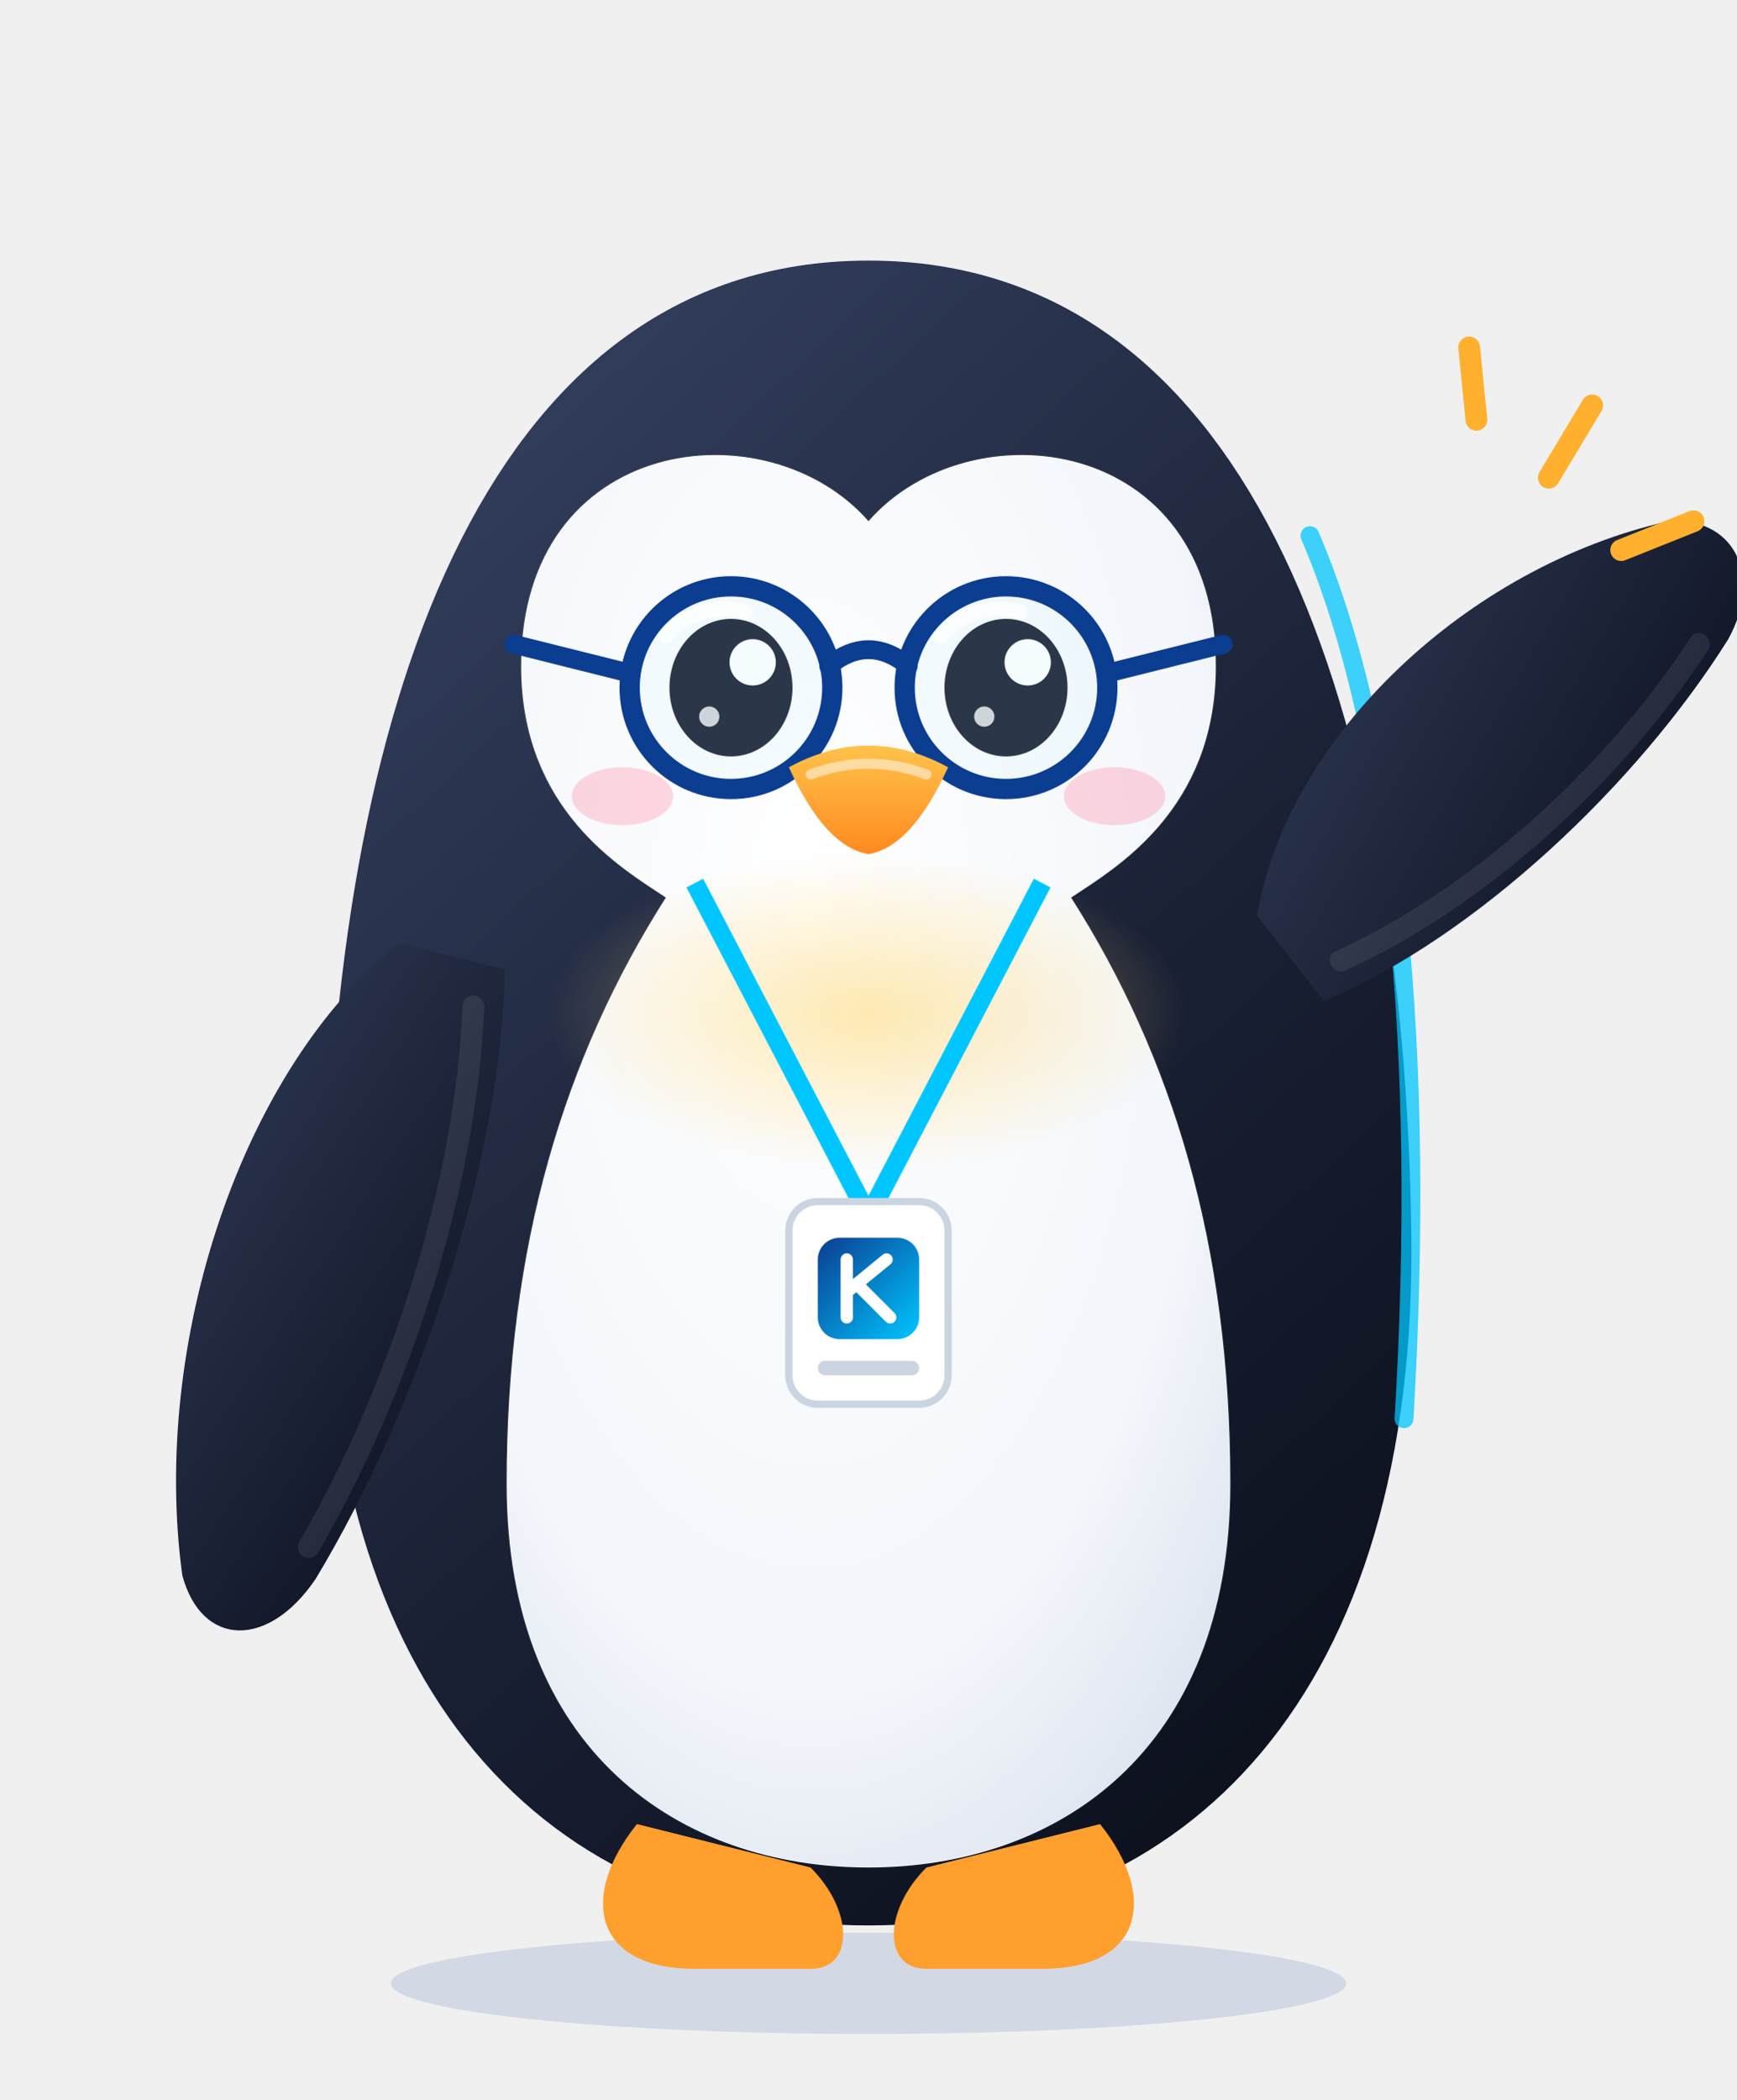
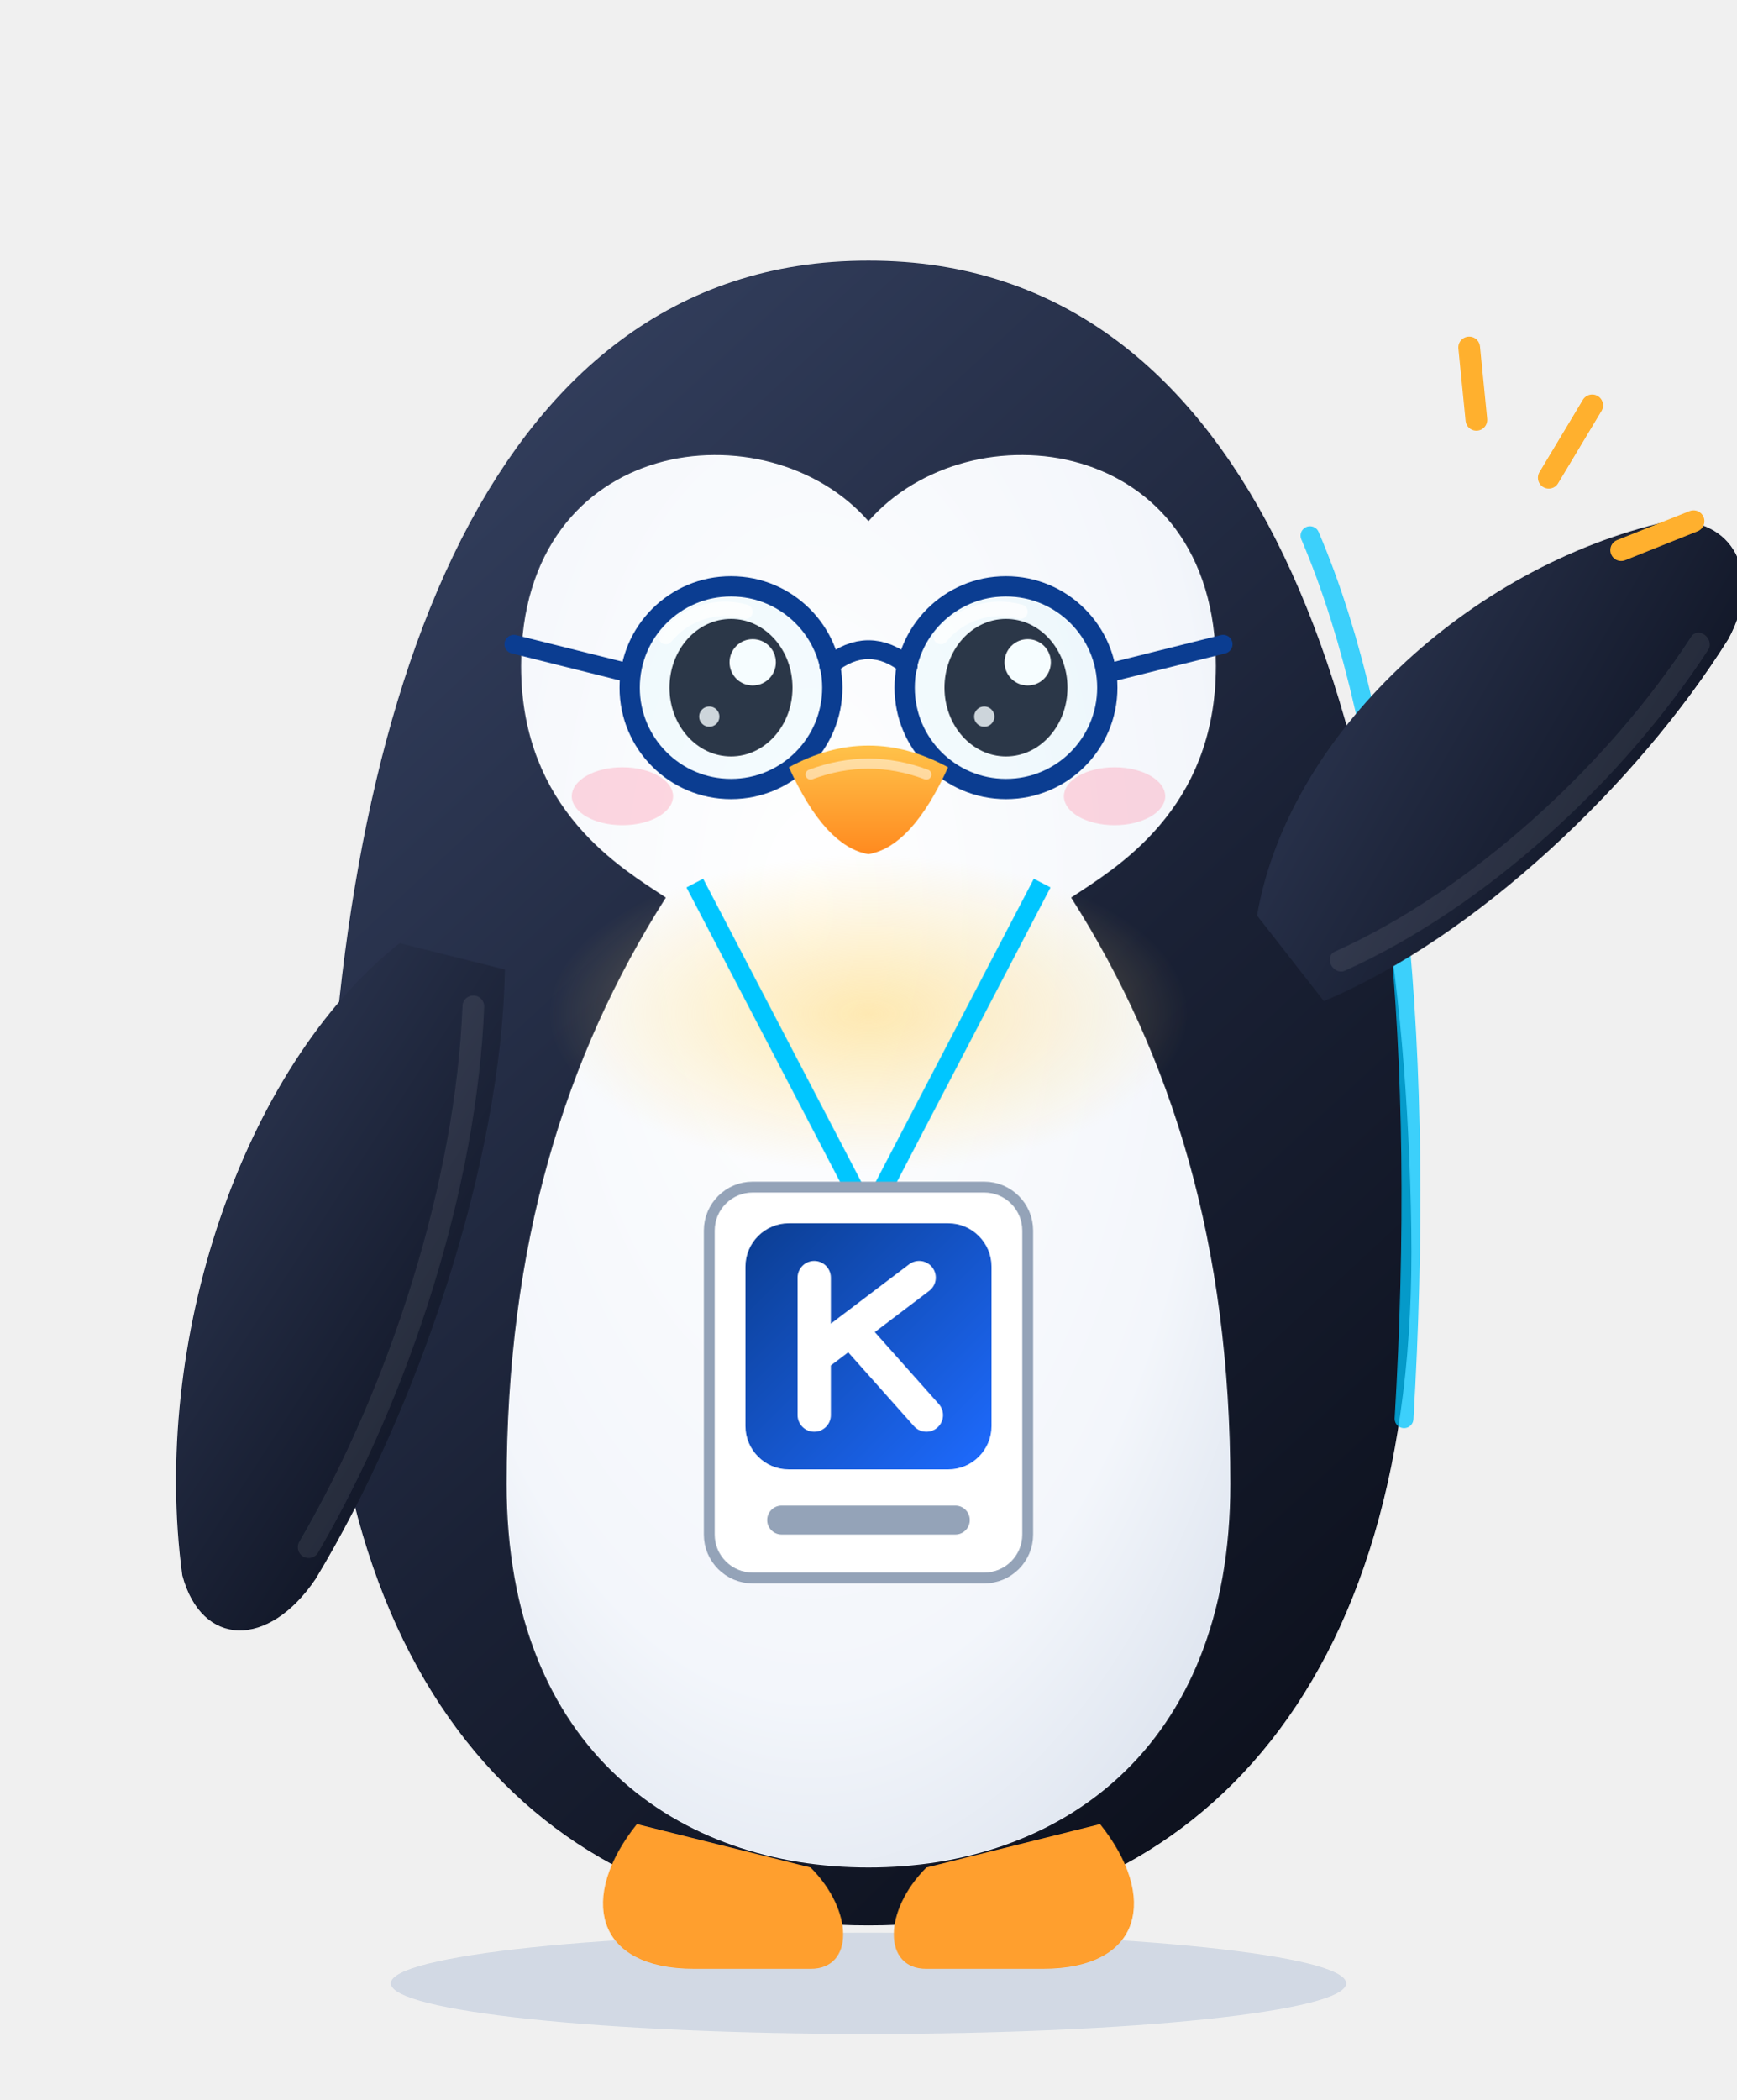
<svg xmlns="http://www.w3.org/2000/svg" viewBox="0 0 240 290" role="img" aria-label="Krewoxa penguin mascot — explaining">
  <defs>
    <linearGradient id="kp-body" x1="0.2" y1="0" x2="0.8" y2="1">
      <stop offset="0" stop-color="#34405F" />
      <stop offset="0.55" stop-color="#1A2135" />
      <stop offset="1" stop-color="#0C101C" />
    </linearGradient>
    <linearGradient id="kp-fl" x1="0" y1="0" x2="1" y2="1">
      <stop offset="0" stop-color="#2C3651" />
      <stop offset="1" stop-color="#0E1322" />
    </linearGradient>
    <radialGradient id="kp-belly" cx="0.42" cy="0.32" r="0.8">
      <stop offset="0" stop-color="#FFFFFF" />
      <stop offset="0.7" stop-color="#F3F6FB" />
      <stop offset="1" stop-color="#DCE3EE" />
    </radialGradient>
    <linearGradient id="kp-beak" x1="0" y1="0" x2="0" y2="1">
      <stop offset="0" stop-color="#FFC24A" />
      <stop offset="1" stop-color="#FF8A1F" />
    </linearGradient>
    <radialGradient id="kp-chest" cx="0.5" cy="0.5" r="0.5">
      <stop offset="0" stop-color="#FFD873" stop-opacity="0.55" />
      <stop offset="1" stop-color="#FFD873" stop-opacity="0" />
    </radialGradient>
    <linearGradient id="kp-brand" x1="0" y1="0" x2="1" y2="1">
      <stop offset="0" stop-color="#0B3D91" />
-       <stop offset="1" stop-color="#00C6FF" />
+       <stop offset="1" stop-color="#1E6BFF" />
    </linearGradient>
  </defs>
  <ellipse cx="120" cy="274" rx="66" ry="7" fill="#0B3D91" opacity=".13" />
  <path d="M120 36 C174 36 194 100 195 170 C196 234 164 266 120 266 C76 266 44 234 45 170 C46 100 66 36 120 36 Z" fill="url(#kp-body)" />
  <path d="M120 72 C106 56 72 60 72 92 C72 112 86 120 92 124 C78 146 70 172 70 205 C70 242 94 258 120 258 C146 258 170 242 170 205 C170 172 162 146 148 124 C154 120 168 112 168 92 C168 60 134 56 120 72 Z" fill="url(#kp-belly)" />
  <ellipse cx="120" cy="140" rx="44" ry="22" fill="url(#kp-chest)" />
  <path d="M181 74 C193 102 197 146 194 196" fill="none" stroke="#00C6FF" stroke-width="2.6" stroke-linecap="round" opacity=".75" />
  <path d="M88 252 C80 262 82 272 96 272 L112 272 C118 272 118 264 112 258 Z" fill="#FF9F2E" />
  <path d="M152 252 C160 262 158 272 144 272 L128 272 C122 272 122 264 128 258 Z" fill="#FF9F2E" />
  <path d="M96 122 L120 168 L144 122" fill="none" stroke="#00C6FF" stroke-width="2.6" stroke-linejoin="round" />
-   <rect x="109" y="166" width="22" height="28" rx="4" fill="#fff" stroke="#CBD5E1" />
-   <rect x="113" y="171" width="14" height="14" rx="3" fill="url(#kp-brand)" />
-   <path d="M117 174 V182 M117 178.5 L122.5 174 M118.5 177.5 L123 182" fill="none" stroke="#fff" stroke-width="1.7" stroke-linecap="round" />
-   <rect x="113" y="188" width="14" height="2" rx="1" fill="#CBD5E1" />
+   <rect x="98" y="164" width="44" height="54" rx="6" fill="#fff" stroke="#94A3B8" stroke-width="1.5" />
+   <rect x="103" y="169" width="34" height="34" rx="6" fill="url(#kp-brand)" />
+   <path d="M112.5 176.5 V195.5 M112.5 187.5 L127 176.5 M117.5 183.7 L128 195.5" fill="none" stroke="#fff" stroke-width="4.6" stroke-linecap="round" stroke-linejoin="round" />
+   <rect x="106" y="208" width="28" height="4" rx="2" fill="#94A3B8" />
  <ellipse cx="101" cy="95" rx="8.5" ry="9.5" fill="#141A2B" />
  <circle cx="104" cy="91.5" r="3.2" fill="#fff" />
  <circle cx="98" cy="99" r="1.4" fill="#fff" opacity=".8" />
  <ellipse cx="139" cy="95" rx="8.5" ry="9.5" fill="#141A2B" />
  <circle cx="142" cy="91.5" r="3.2" fill="#fff" />
  <circle cx="136" cy="99" r="1.4" fill="#fff" opacity=".8" />
  <path d="M87 93 L71 89" stroke="#0B3D91" stroke-width="2.6" stroke-linecap="round" />
  <path d="M153 93 L169 89" stroke="#0B3D91" stroke-width="2.6" stroke-linecap="round" />
  <path d="M114.5 92 Q120 87.5 125.5 92" fill="none" stroke="#0B3D91" stroke-width="2.6" stroke-linecap="round" />
  <circle cx="101" cy="95" r="14" fill="#BFEFFF" fill-opacity=".14" stroke="#0B3D91" stroke-width="2.8" />
  <path d="M92 88 A10.5 10.5 0 0 1 103 84.5" fill="none" stroke="#fff" stroke-opacity=".75" stroke-width="2" stroke-linecap="round" />
  <circle cx="139" cy="95" r="14" fill="#BFEFFF" fill-opacity=".14" stroke="#0B3D91" stroke-width="2.8" />
  <path d="M130 88 A10.5 10.5 0 0 1 141 84.5" fill="none" stroke="#fff" stroke-opacity=".75" stroke-width="2" stroke-linecap="round" />
  <ellipse cx="86" cy="110" rx="7" ry="4" fill="#FF8FA8" opacity=".35" />
  <ellipse cx="154" cy="110" rx="7" ry="4" fill="#FF8FA8" opacity=".35" />
  <path d="M109 106 Q120 100 131 106 Q126 117 120 118 Q114 117 109 106 Z" fill="url(#kp-beak)" />
  <path d="M112 107 Q120 104 128 107" fill="none" stroke="#fff" stroke-opacity=".5" stroke-width="1.4" stroke-linecap="round" />
  <g transform="translate(62 132) rotate(14) scale(1 1.0)">
    <path d="M-7 0 C-24 22,-27 62,-15 92 C-10 101,-1 99,3 88 C11 62,14 26,8 0 Z" fill="url(#kp-fl)" />
    <path d="M5 6 C10 30,8 60,1 84" fill="none" stroke="#fff" stroke-opacity=".08" stroke-width="3" stroke-linecap="round" />
  </g>
  <g transform="translate(178 132) rotate(-128) scale(-1,1) scale(1 0.85)">
    <path d="M-7 0 C-24 22,-27 62,-15 92 C-10 101,-1 99,3 88 C11 62,14 26,8 0 Z" fill="url(#kp-fl)" />
    <path d="M5 6 C10 30,8 60,1 84" fill="none" stroke="#fff" stroke-opacity=".08" stroke-width="3" stroke-linecap="round" />
  </g>
  <g stroke="#FFB02E" stroke-width="3" stroke-linecap="round">
    <path d="M214 66 L220 56" />
    <path d="M224 76 L234 72" />
    <path d="M204 58 L203 48" />
  </g>
</svg>
